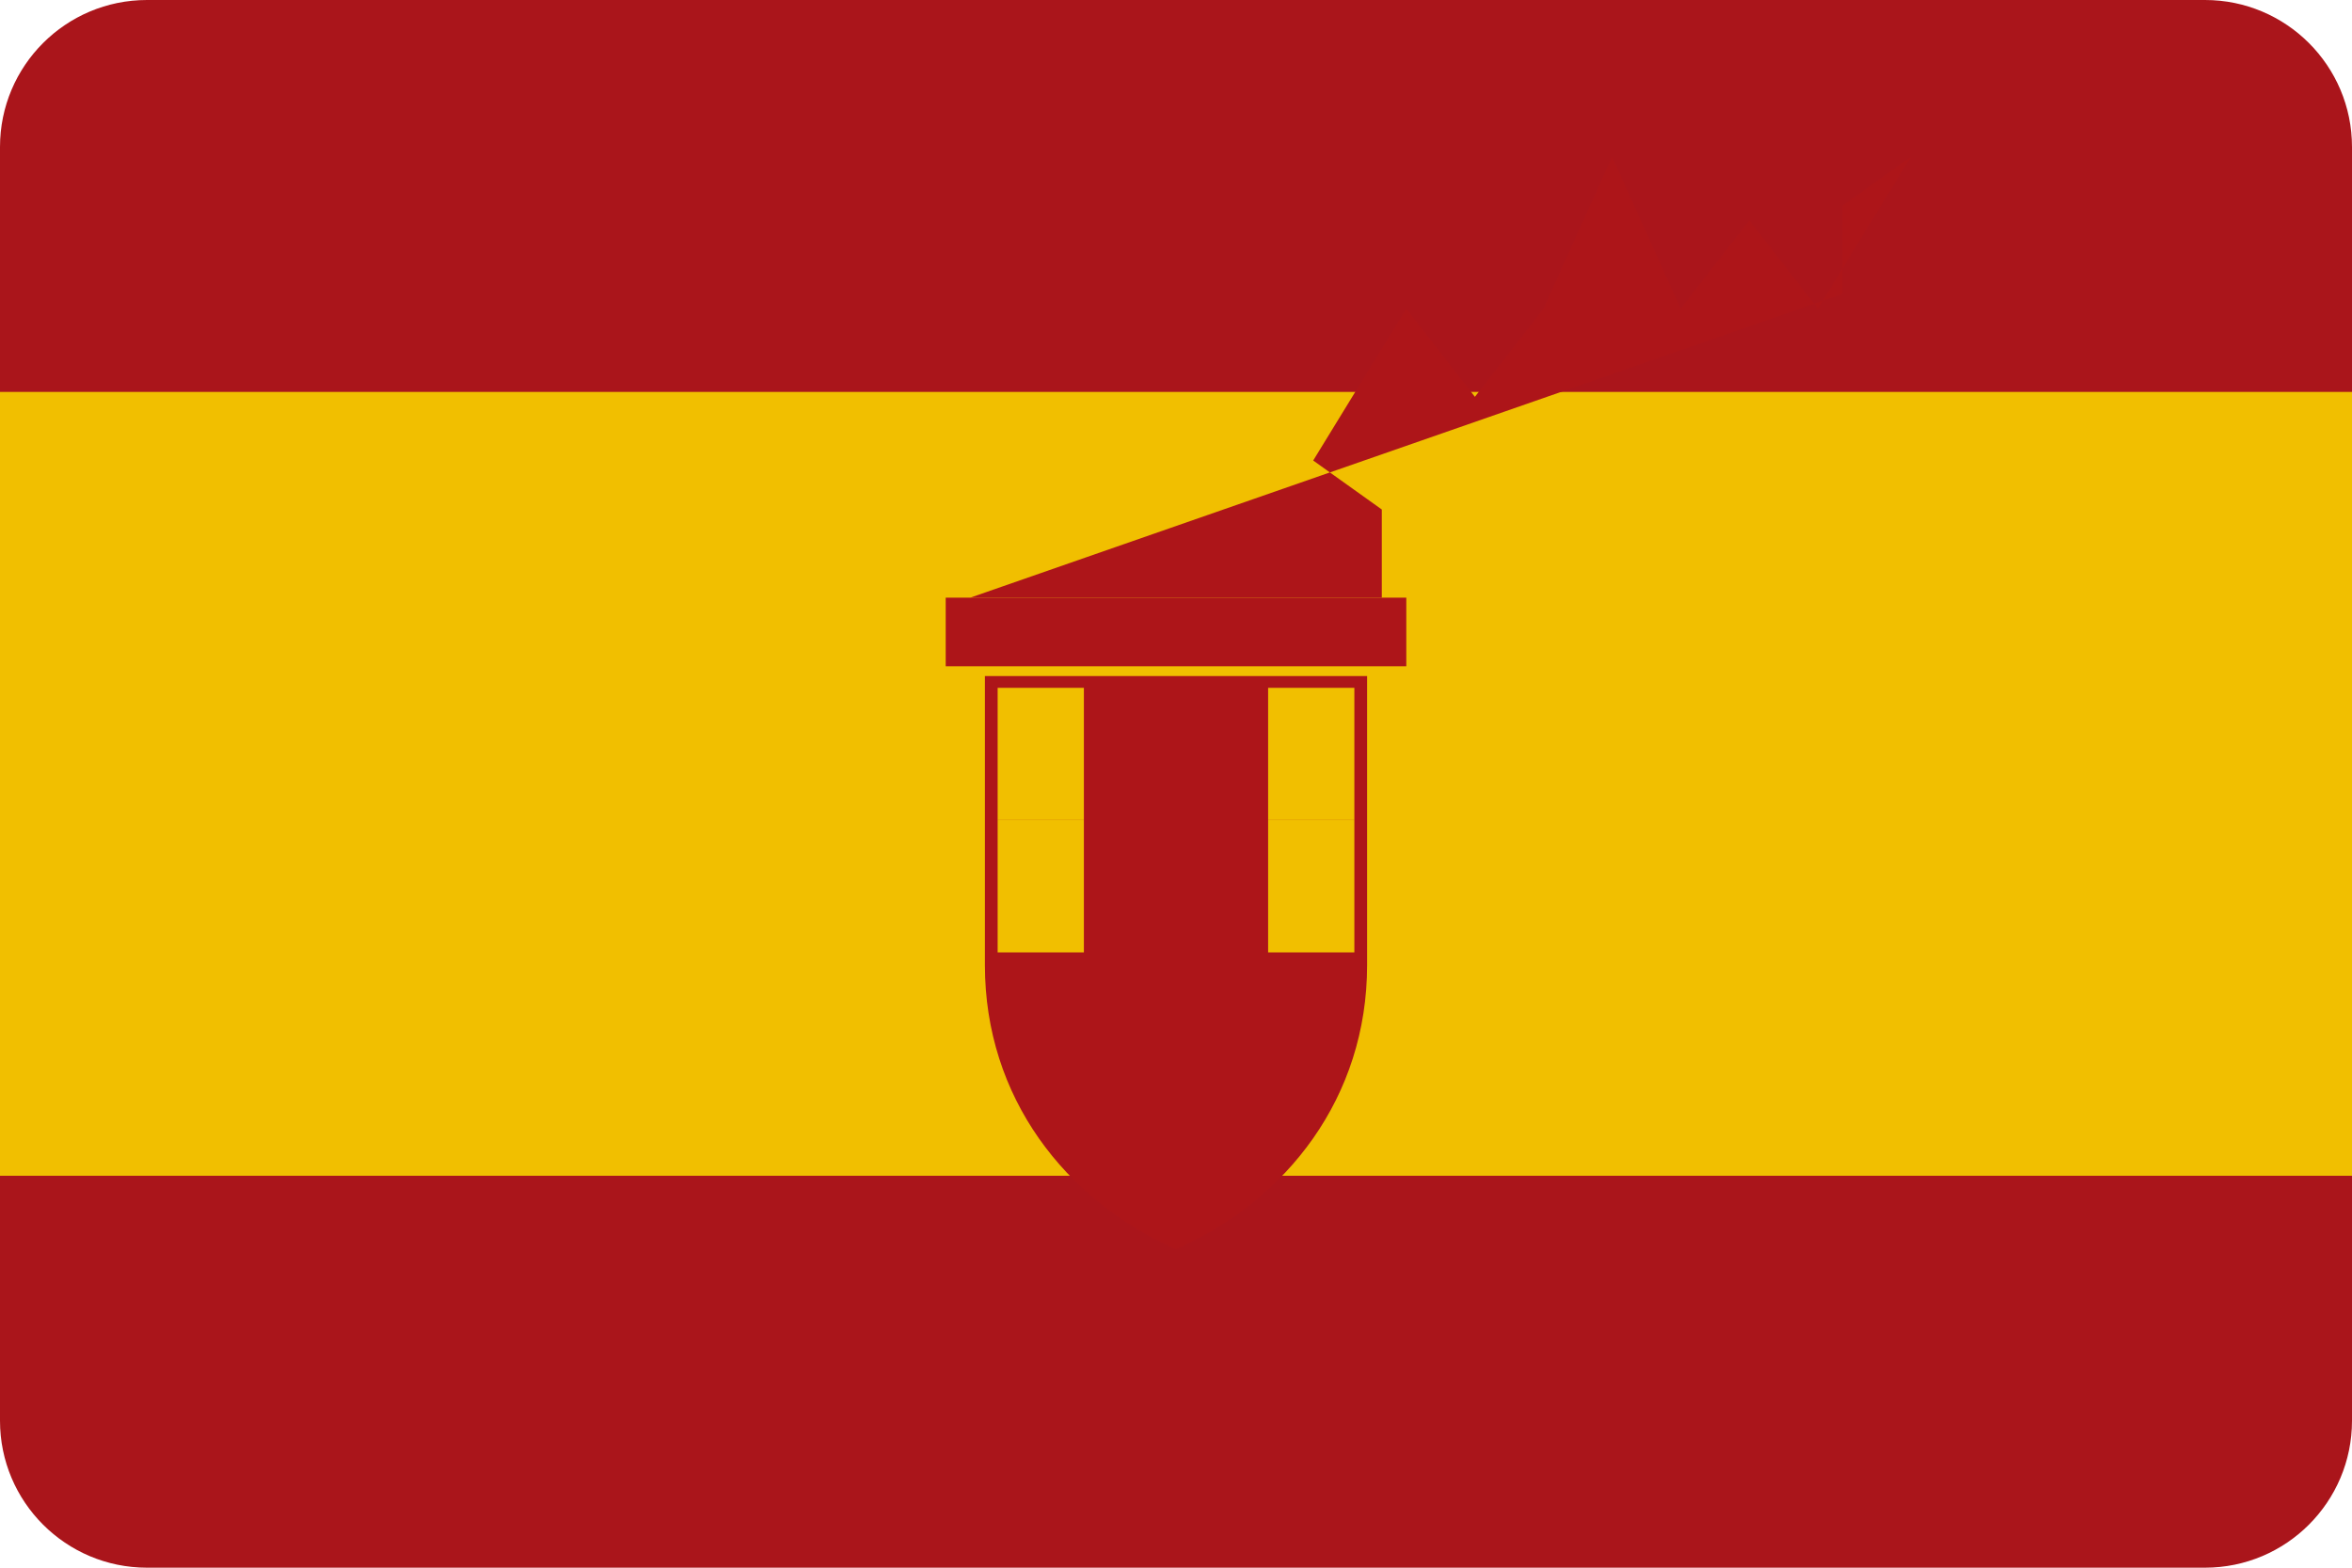
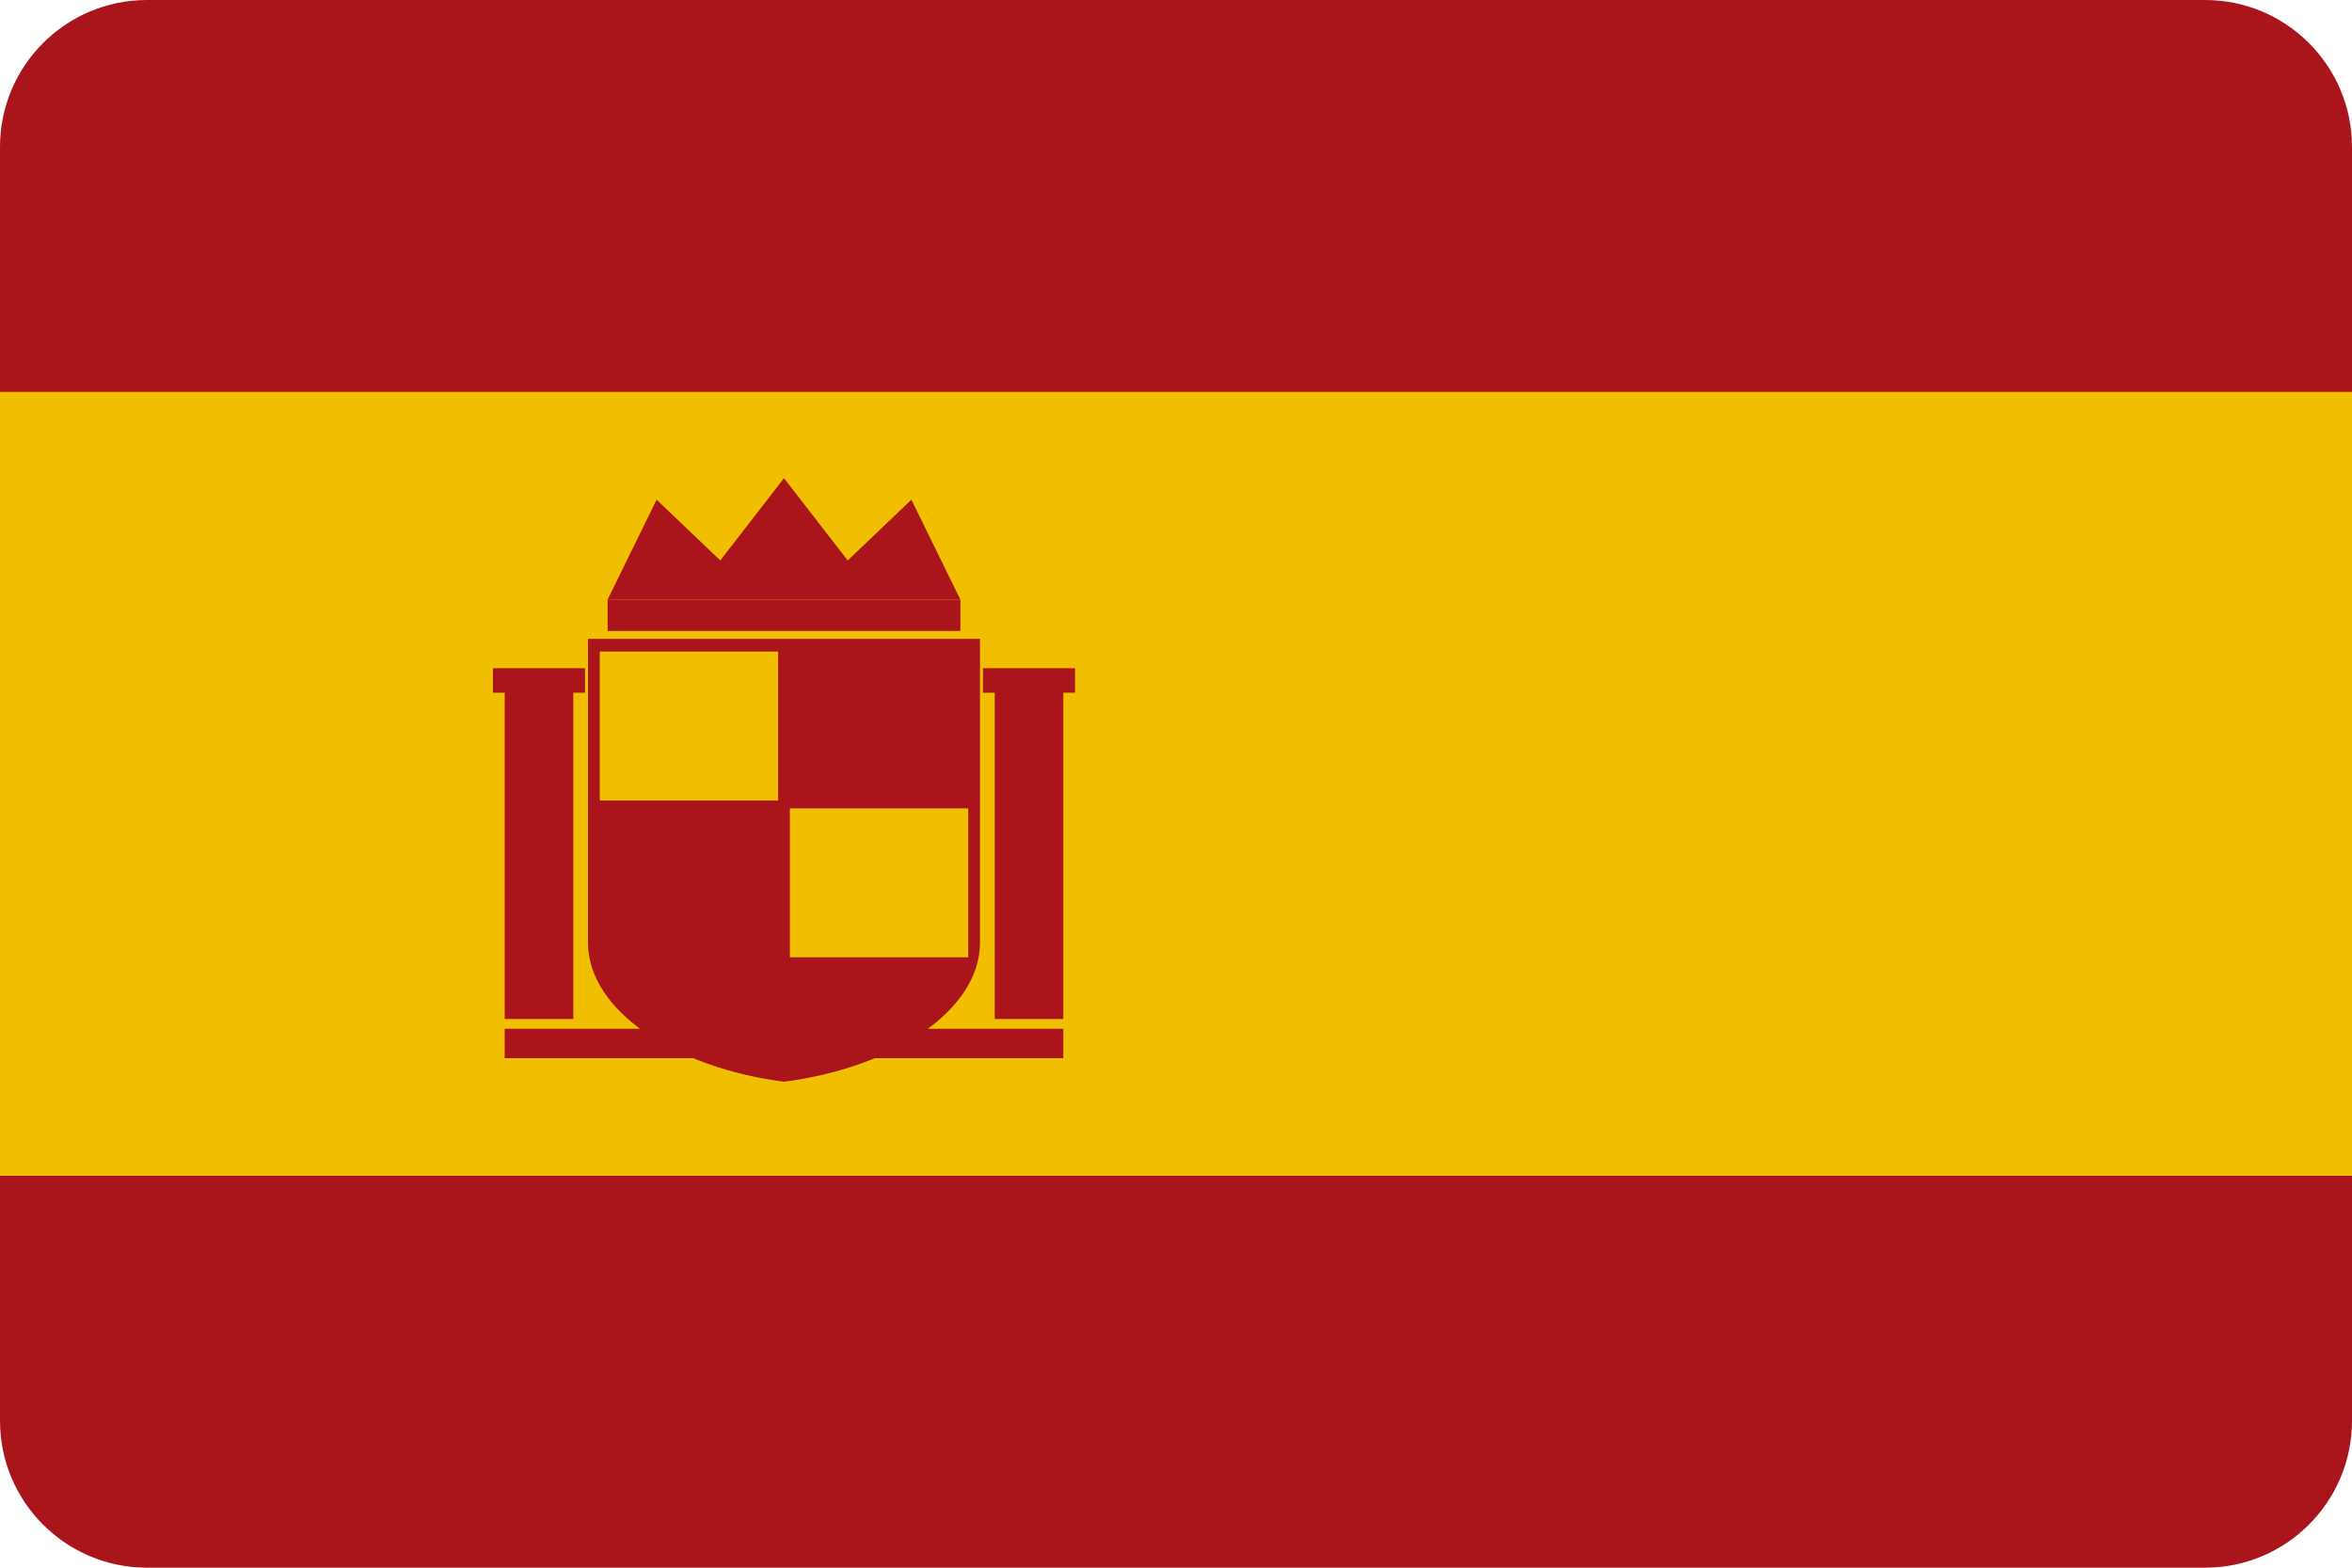
<svg xmlns="http://www.w3.org/2000/svg" viewBox="0 0 24 16" width="24" height="16" role="img" aria-label="Espana">
  <clipPath id="es-clip">
    <rect width="24" height="16" rx="1.5" />
  </clipPath>
  <g clip-path="url(#es-clip)">
    <rect width="24" height="16" fill="#aa151b" />
    <rect y="4" width="24" height="8" fill="#f1bf00" />
-     <g transform="translate(12 0)">
-       <path d="M-2.1 6.1h4.2v-0.9l-0.7-0.5 0.95-1.55 0.7 0.9 0.7-0.9 0.7-1.55 0.7 1.55 0.7-0.9 0.7 0.9 0.95-1.55-0.7 0.5v0.9z" fill="#ad1519" />
-       <rect x="-2.35" y="6.1" width="4.7" height="0.7" fill="#ad1519" />
-       <path d="M-1.95 6.9h3.9v2.95c0 1.35-0.82 2.4-1.95 2.9-1.13-0.5-1.95-1.55-1.95-2.9z" fill="#ad1519" />
-       <g fill="#f1bf00">
-         <rect x="-1.82" y="7.02" width="0.88" height="1.35" />
-         <rect x="0.94" y="7.02" width="0.88" height="1.35" />
-         <rect x="-1.82" y="8.37" width="0.88" height="1.35" />
-         <rect x="0.94" y="8.37" width="0.88" height="1.35" />
-       </g>
-     </g>
+     <path fill="#aa151b" d="M6.2 6.12L6.7 5.1l.65.62L8 4.88l.65.84.65-.62.5 1.02z" />
+     <rect fill="#aa151b" x="6.2" y="6.12" width="3.6" height="0.32" />
+     <rect fill="#aa151b" x="5.15" y="7.05" width="0.7" height="3.35" />
+     <rect fill="#aa151b" x="10.15" y="7.05" width="0.7" height="3.35" />
+     <rect fill="#aa151b" x="5.03" y="6.82" width="0.94" height="0.25" />
+     <rect fill="#aa151b" x="10.03" y="6.82" width="0.94" height="0.25" />
+     <path fill="#aa151b" d="M6 6.52h4v3.1c0 .7-.9 1.28-2 1.42-1.1-.14-2-.72-2-1.42z" />
+     <rect fill="#aa151b" x="5.15" y="10.5" width="5.7" height="0.3" />
+     <rect fill="#f1bf00" x="6.12" y="6.65" width="1.82" height="1.52" />
+     <rect fill="#f1bf00" x="8.06" y="8.25" width="1.82" height="1.52" />
  </g>
</svg>
